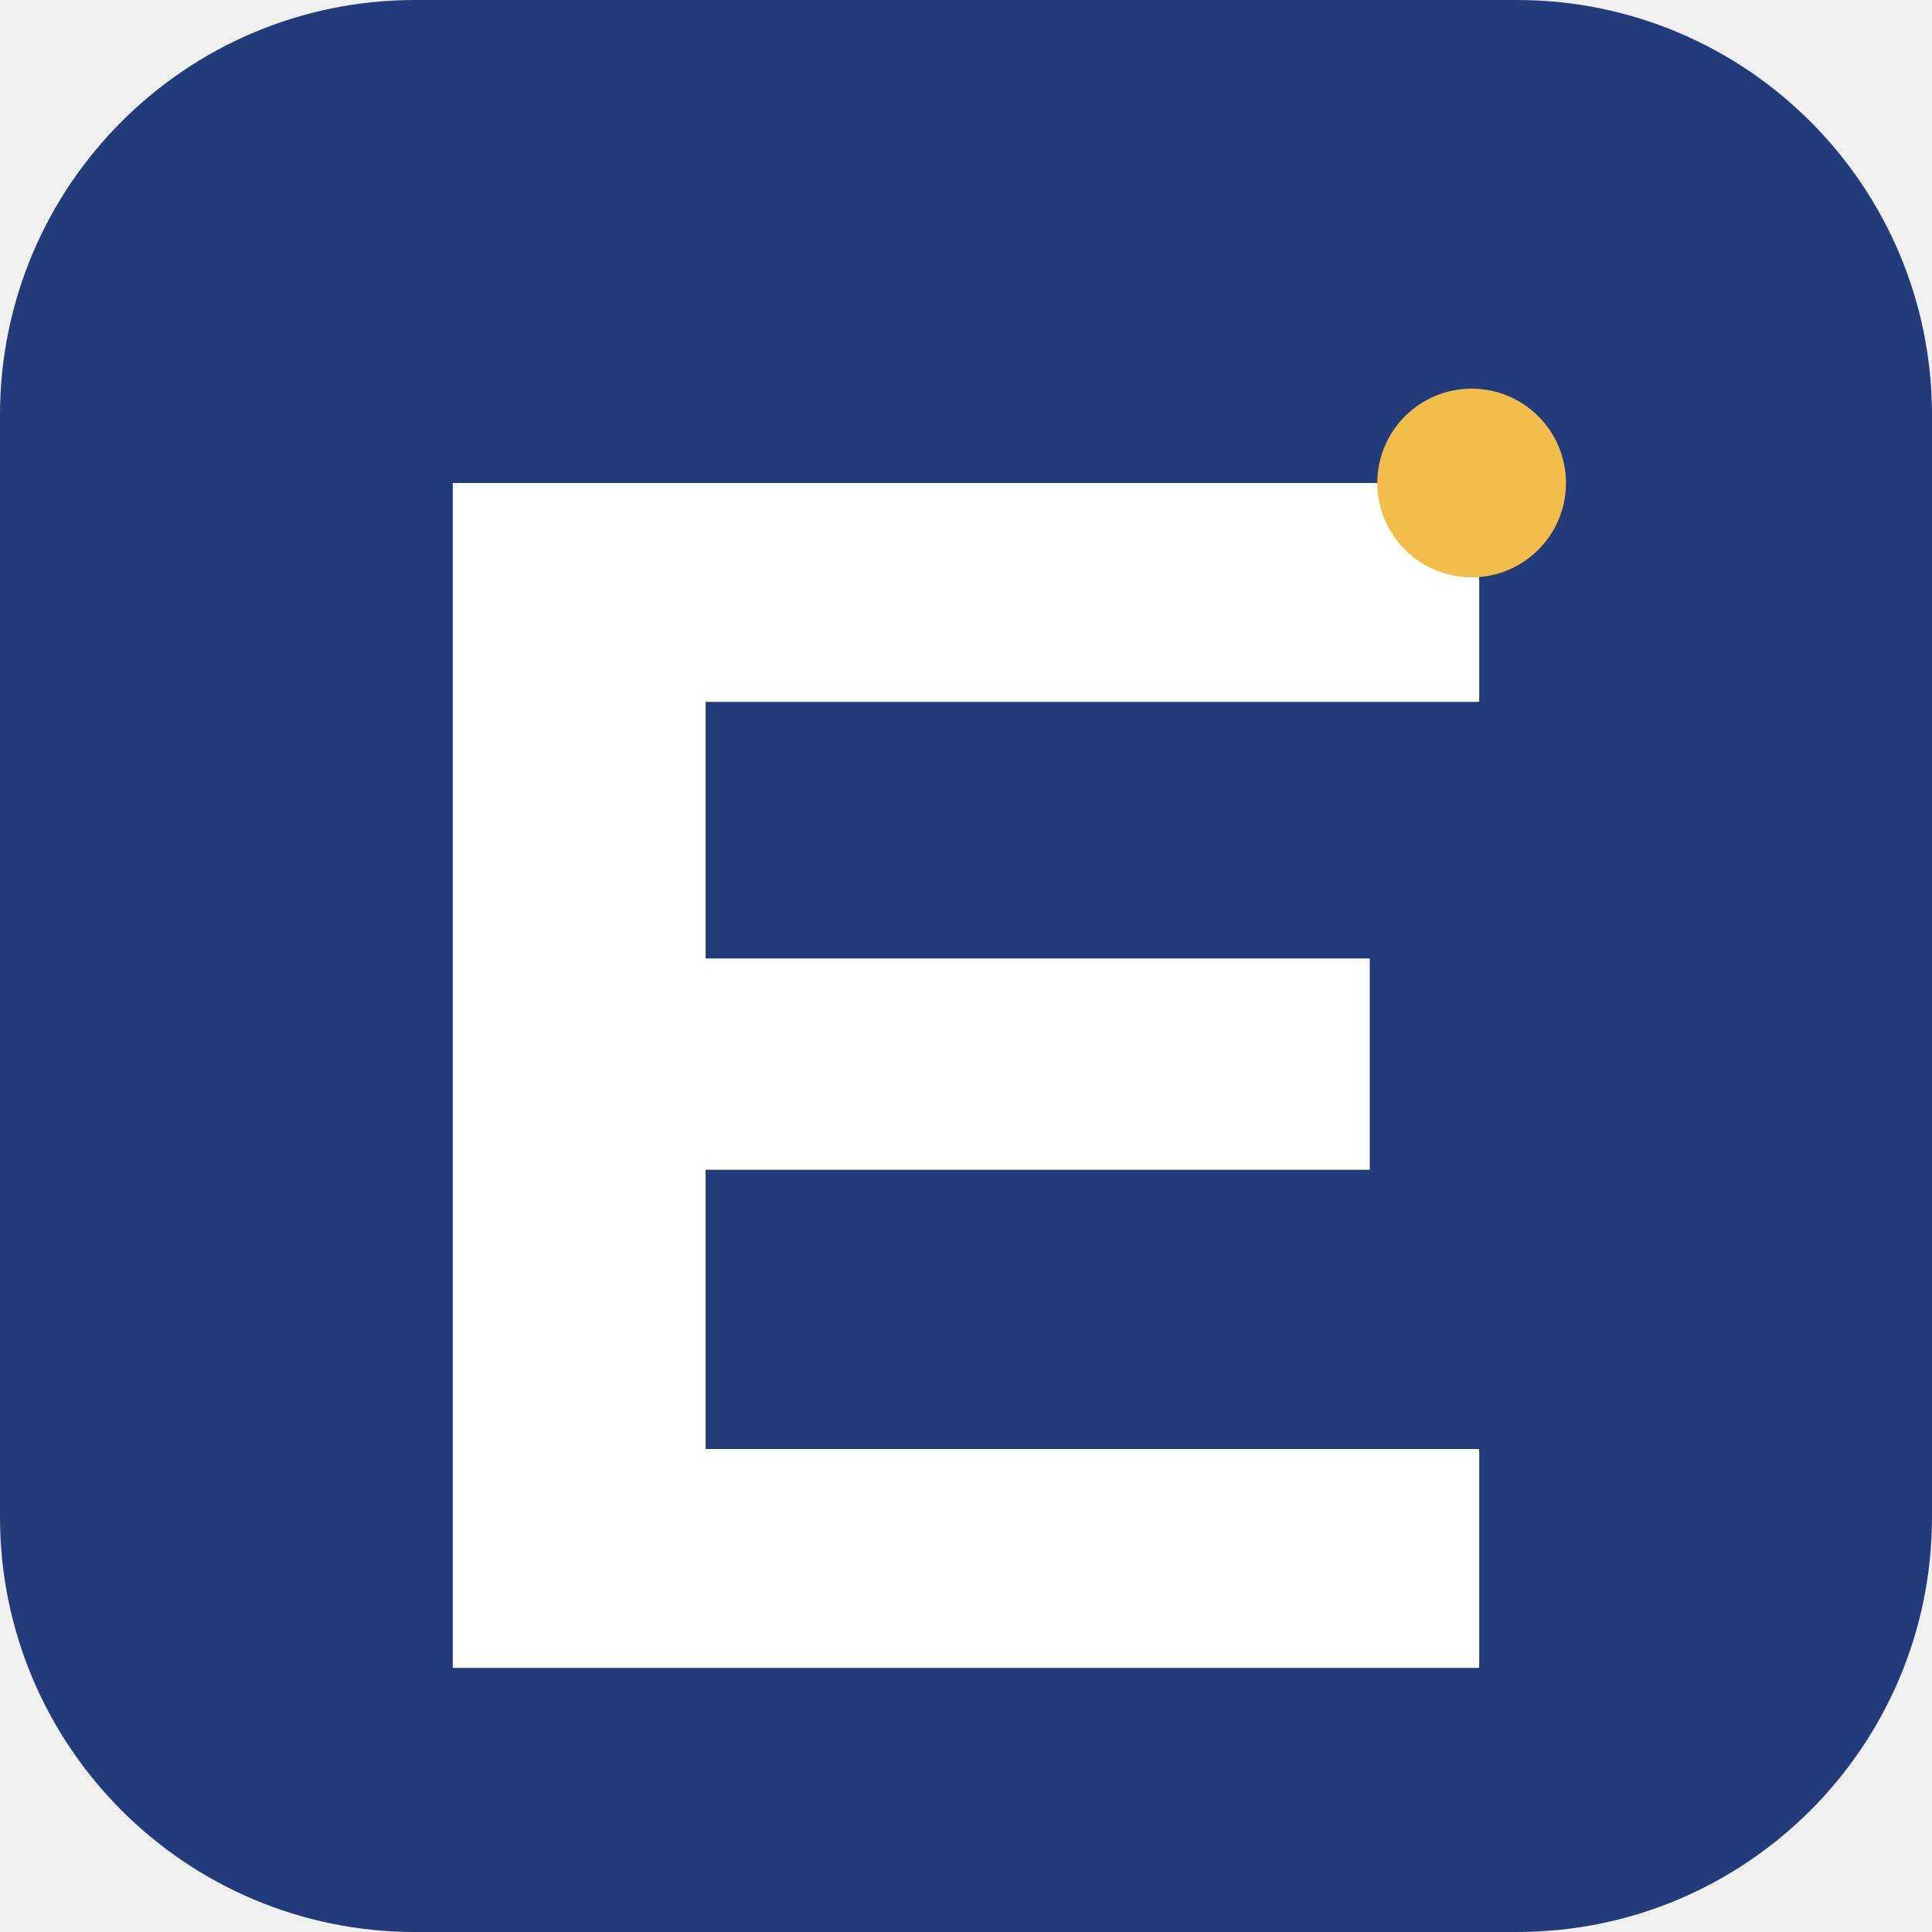
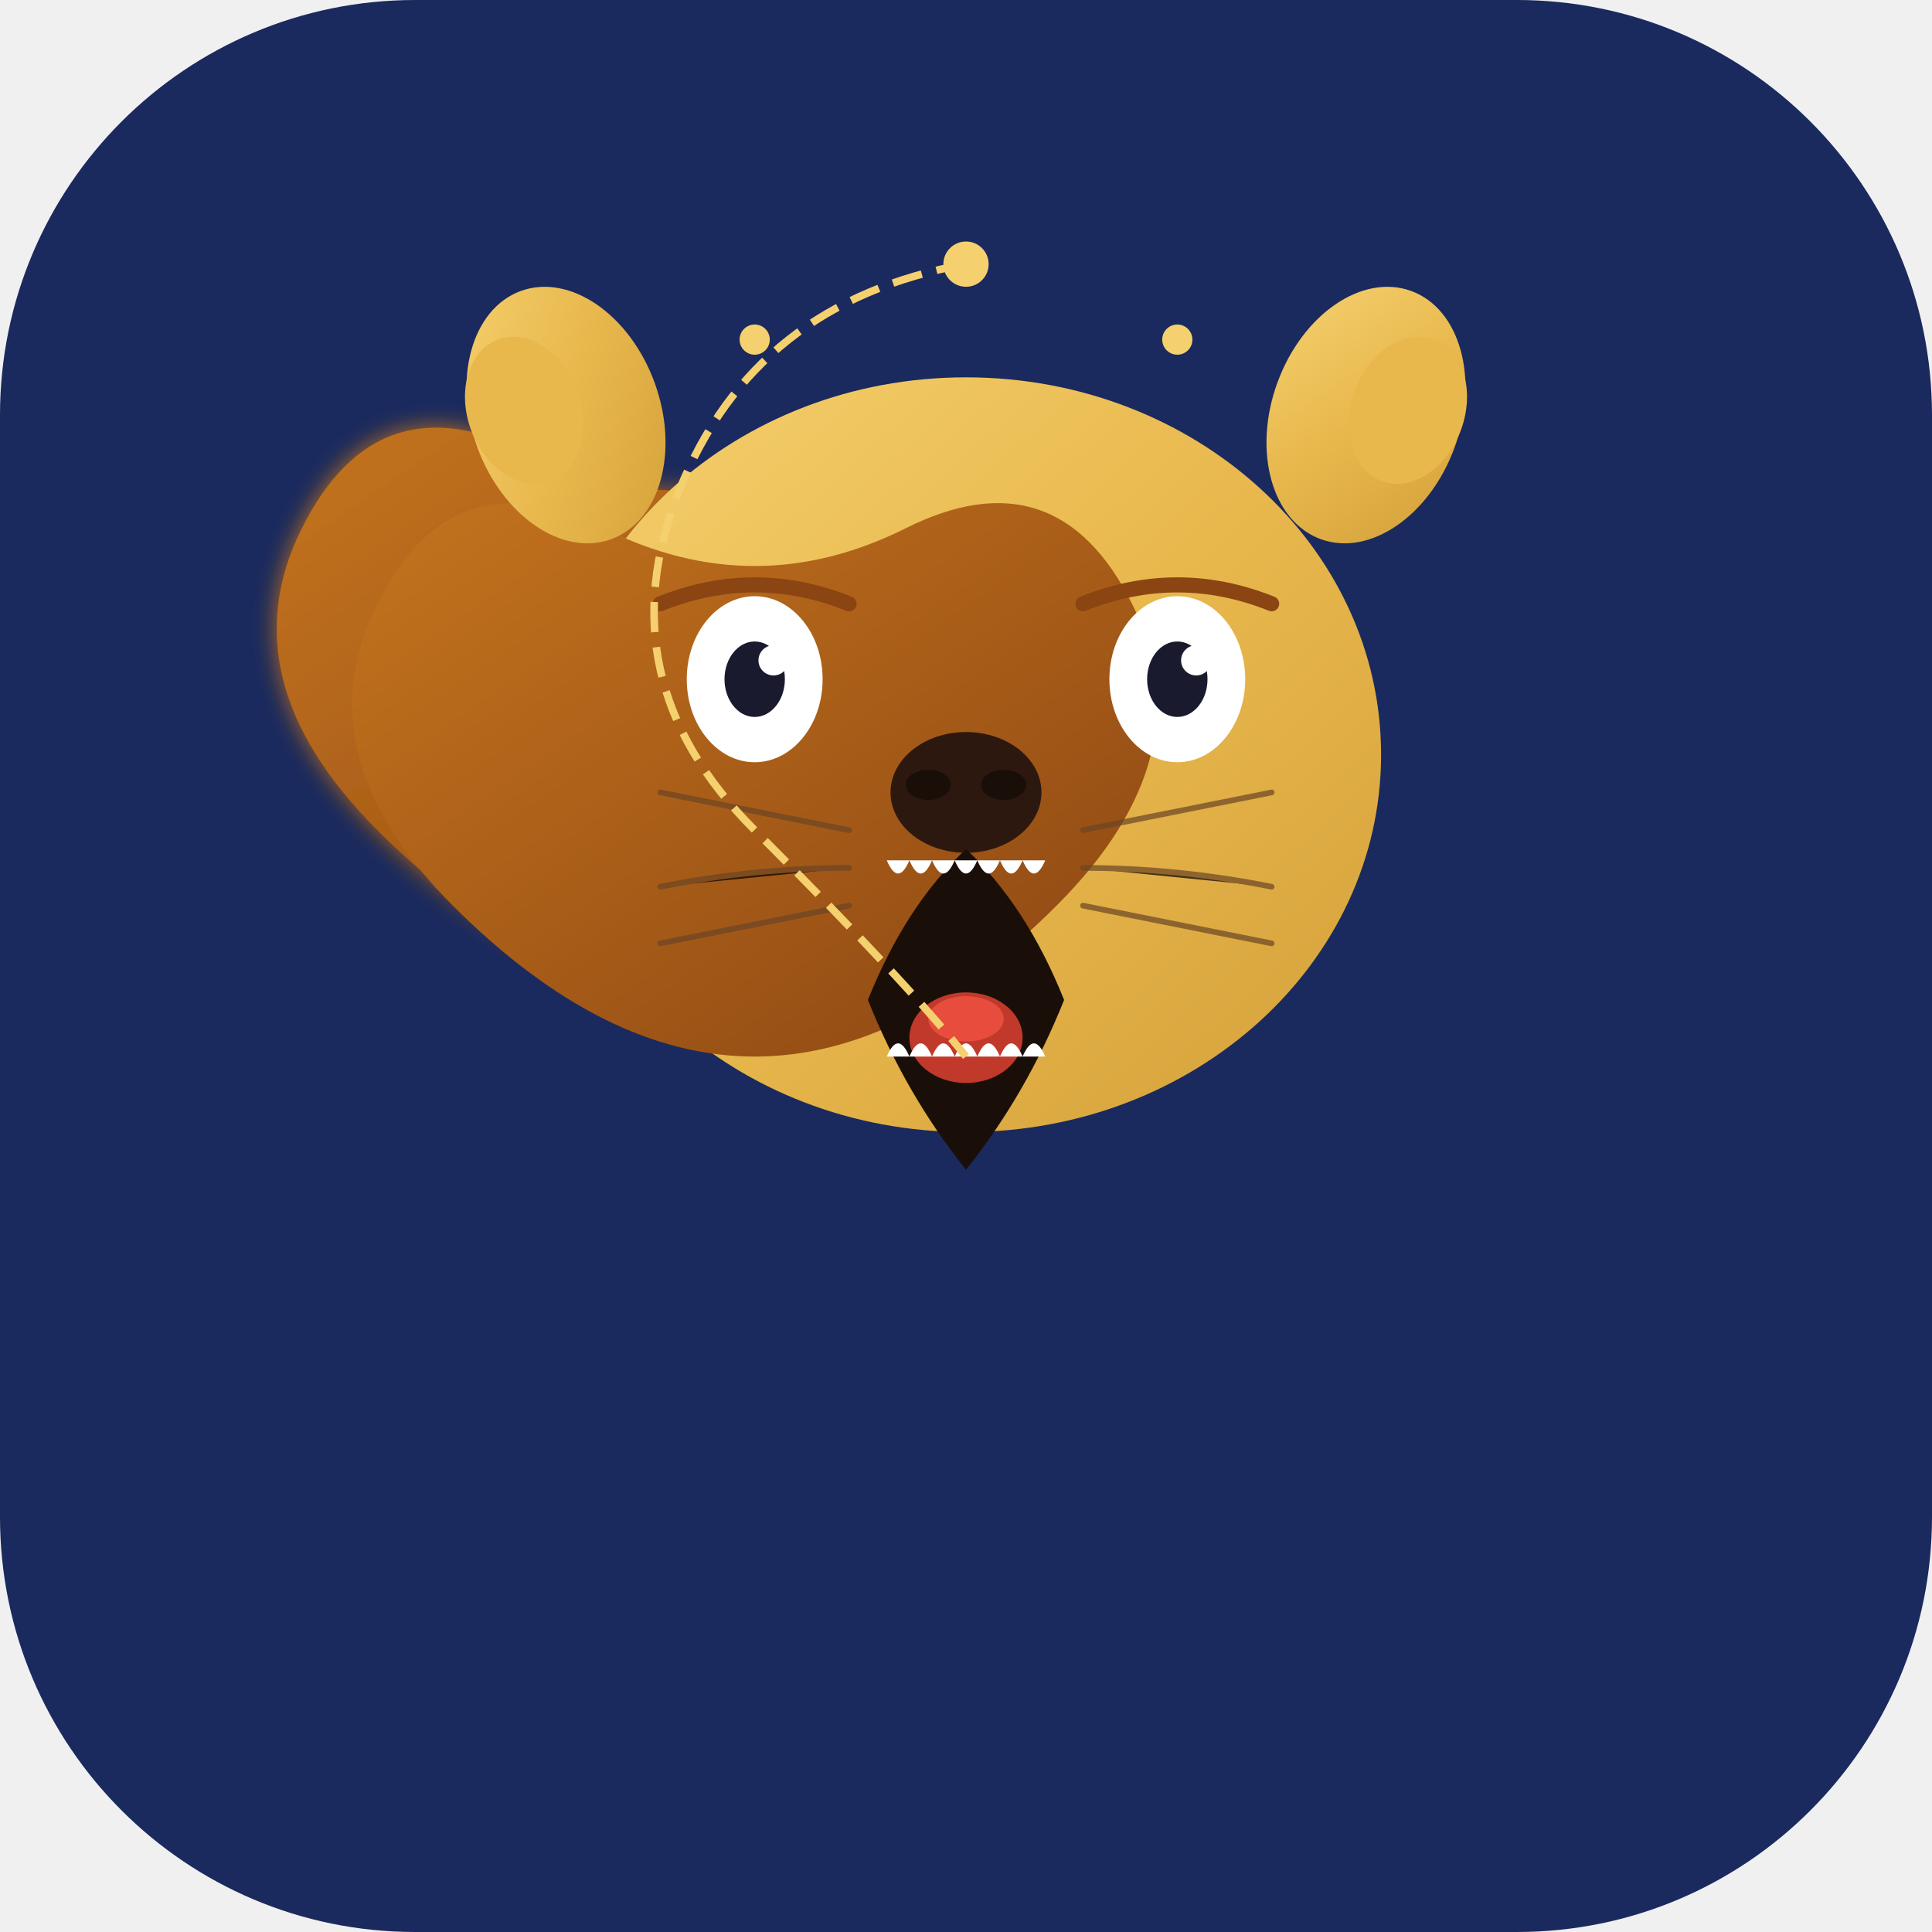
<svg xmlns="http://www.w3.org/2000/svg" viewBox="0 0 512 512">
-   <rect width="512" height="512" rx="110" fill="#233b7a" />
-   <path fill="#fff" d="M120 128h272v58H187v68h176v56H187v74h205v58H120z" />
-   <circle cx="390" cy="128" r="25" fill="#f2bd4b" />
+   <defs>
+     <linearGradient id="lionGrad" x1="0%" y1="0%" x2="100%" y2="100%">
+       <stop offset="0%" style="stop-color:#f5d06e;stop-opacity:1" />
+       <stop offset="50%" style="stop-color:#e8b84d;stop-opacity:1" />
+       <stop offset="100%" style="stop-color:#d4a03a;stop-opacity:1" />
+     </linearGradient>
+     <linearGradient id="maneGrad" x1="0%" y1="0%" x2="100%" y2="100%">
+       <stop offset="0%" style="stop-color:#c4741e;stop-opacity:1" />
+       <stop offset="50%" style="stop-color:#a85d18;stop-opacity:1" />
+       <stop offset="100%" style="stop-color:#8b4513;stop-opacity:1" />
+     </linearGradient>
+     <filter id="glow" x="-20%" y="-20%" width="140%" height="140%">
+       <feGaussianBlur stdDeviation="3" result="blur" />
+       <feMerge>
+         <feMergeNode in="blur" />
+         <feMergeNode in="SourceGraphic" />
+       </feMerge>
+     </filter>
+   </defs>
+   <rect width="512" height="512" rx="110" fill="#1a2a5e" />
+   <path fill="url(#maneGrad)" filter="url(#glow)" d="M140 120      Q100 100 80 140 Q60 180 100 220 Q140 260 180 260 Q220 260 260 220 Q300 180 280 140 Q260 100 220 120 Q180 140 140 120 Z" />
+   <ellipse cx="256" cy="200" rx="110" ry="100" fill="url(#lionGrad)" />
+   <path fill="url(#maneGrad)" d="M160 140      Q120 120 100 160 Q80 200 120 240 Q160 280 200 280 Q240 280 280 240 Q320 200 300 160 Q280 120 240 140 Q200 160 160 140 Z" />
+   <ellipse cx="150" cy="110" rx="25" ry="35" fill="url(#lionGrad)" transform="rotate(-20 150 110)" />
+   <ellipse cx="140" cy="105" rx="15" ry="20" fill="#e8b84d" transform="rotate(-20 150 110)" />
+   <ellipse cx="362" cy="110" rx="25" ry="35" fill="url(#lionGrad)" transform="rotate(20 362 110)" />
+   <ellipse cx="372" cy="105" rx="15" ry="20" fill="#e8b84d" transform="rotate(20 362 110)" />
+   <ellipse cx="200" cy="180" rx="18" ry="22" fill="#fff" />
+   <ellipse cx="200" cy="180" rx="8" ry="10" fill="#1a1a2e" />
+   <ellipse cx="205" cy="175" rx="4" ry="4" fill="#fff" />
+   <ellipse cx="312" cy="180" rx="18" ry="22" fill="#fff" />
+   <ellipse cx="312" cy="180" rx="8" ry="10" fill="#1a1a2e" />
+   <ellipse cx="317" cy="175" rx="4" ry="4" fill="#fff" />
+   <path fill="none" stroke="#8b4513" stroke-width="4" stroke-linecap="round" d="M175 160 Q200 150 225 160" />
+   <path fill="none" stroke="#8b4513" stroke-width="4" stroke-linecap="round" d="M287 160 Q312 150 337 160" />
+   <ellipse cx="256" cy="210" rx="20" ry="16" fill="#2d1810" />
+   <ellipse cx="246" cy="208" rx="6" ry="4" fill="#1a0f08" />
+   <ellipse cx="266" cy="208" rx="6" ry="4" fill="#1a0f08" />
+   <path fill="#1a0f08" d="M256 225 Q240 240 230 265 Q240 290 256 310 Q272 290 282 265 Q272 240 256 225 Z" />
+   <ellipse cx="256" cy="275" rx="15" ry="12" fill="#c0392b" />
+   <ellipse cx="256" cy="270" rx="10" ry="6" fill="#e74c3c" />
+   <path fill="#fff" d="M235 228 Q238 235 241 228 Q244 235 247 228 Q250 235 253 228 Q256 235 259 228 Q262 235 265 228 Q268 235 271 228 Q274 235 277 228" />
+   <path fill="#fff" d="M235 280 Q238 273 241 280 Q244 273 247 280 Q250 273 253 280 Q256 273 259 280 Q262 273 265 280 Q268 273 271 280 Q274 273 277 280" />
+   <g stroke="#6b4423" stroke-width="1.5" stroke-linecap="round" opacity="0.7">
+     <path d="M225 220 Q200 215 175 210" />
+     <path d="M225 230 Q200 230 175 235" />
+     <path d="M225 240 Q200 245 175 250" />
+     <path d="M287 220 Q312 215 337 210" />
+     <path d="M287 230 Q312 230 337 235" />
+     <path d="M287 240 Q312 245 337 250" />
+   </g>
+   <path fill="none" stroke="#f5d06e" stroke-width="2" stroke-dasharray="8,4" d="M256 70 Q200 80 180 130 Q160 180 200 220 Q240 260 256 280" />
+   <circle cx="256" cy="70" r="6" fill="#f5d06e" />
+   <circle cx="200" cy="90" r="4" fill="#f5d06e" />
+   <circle cx="312" cy="90" r="4" fill="#f5d06e" />
</svg>
